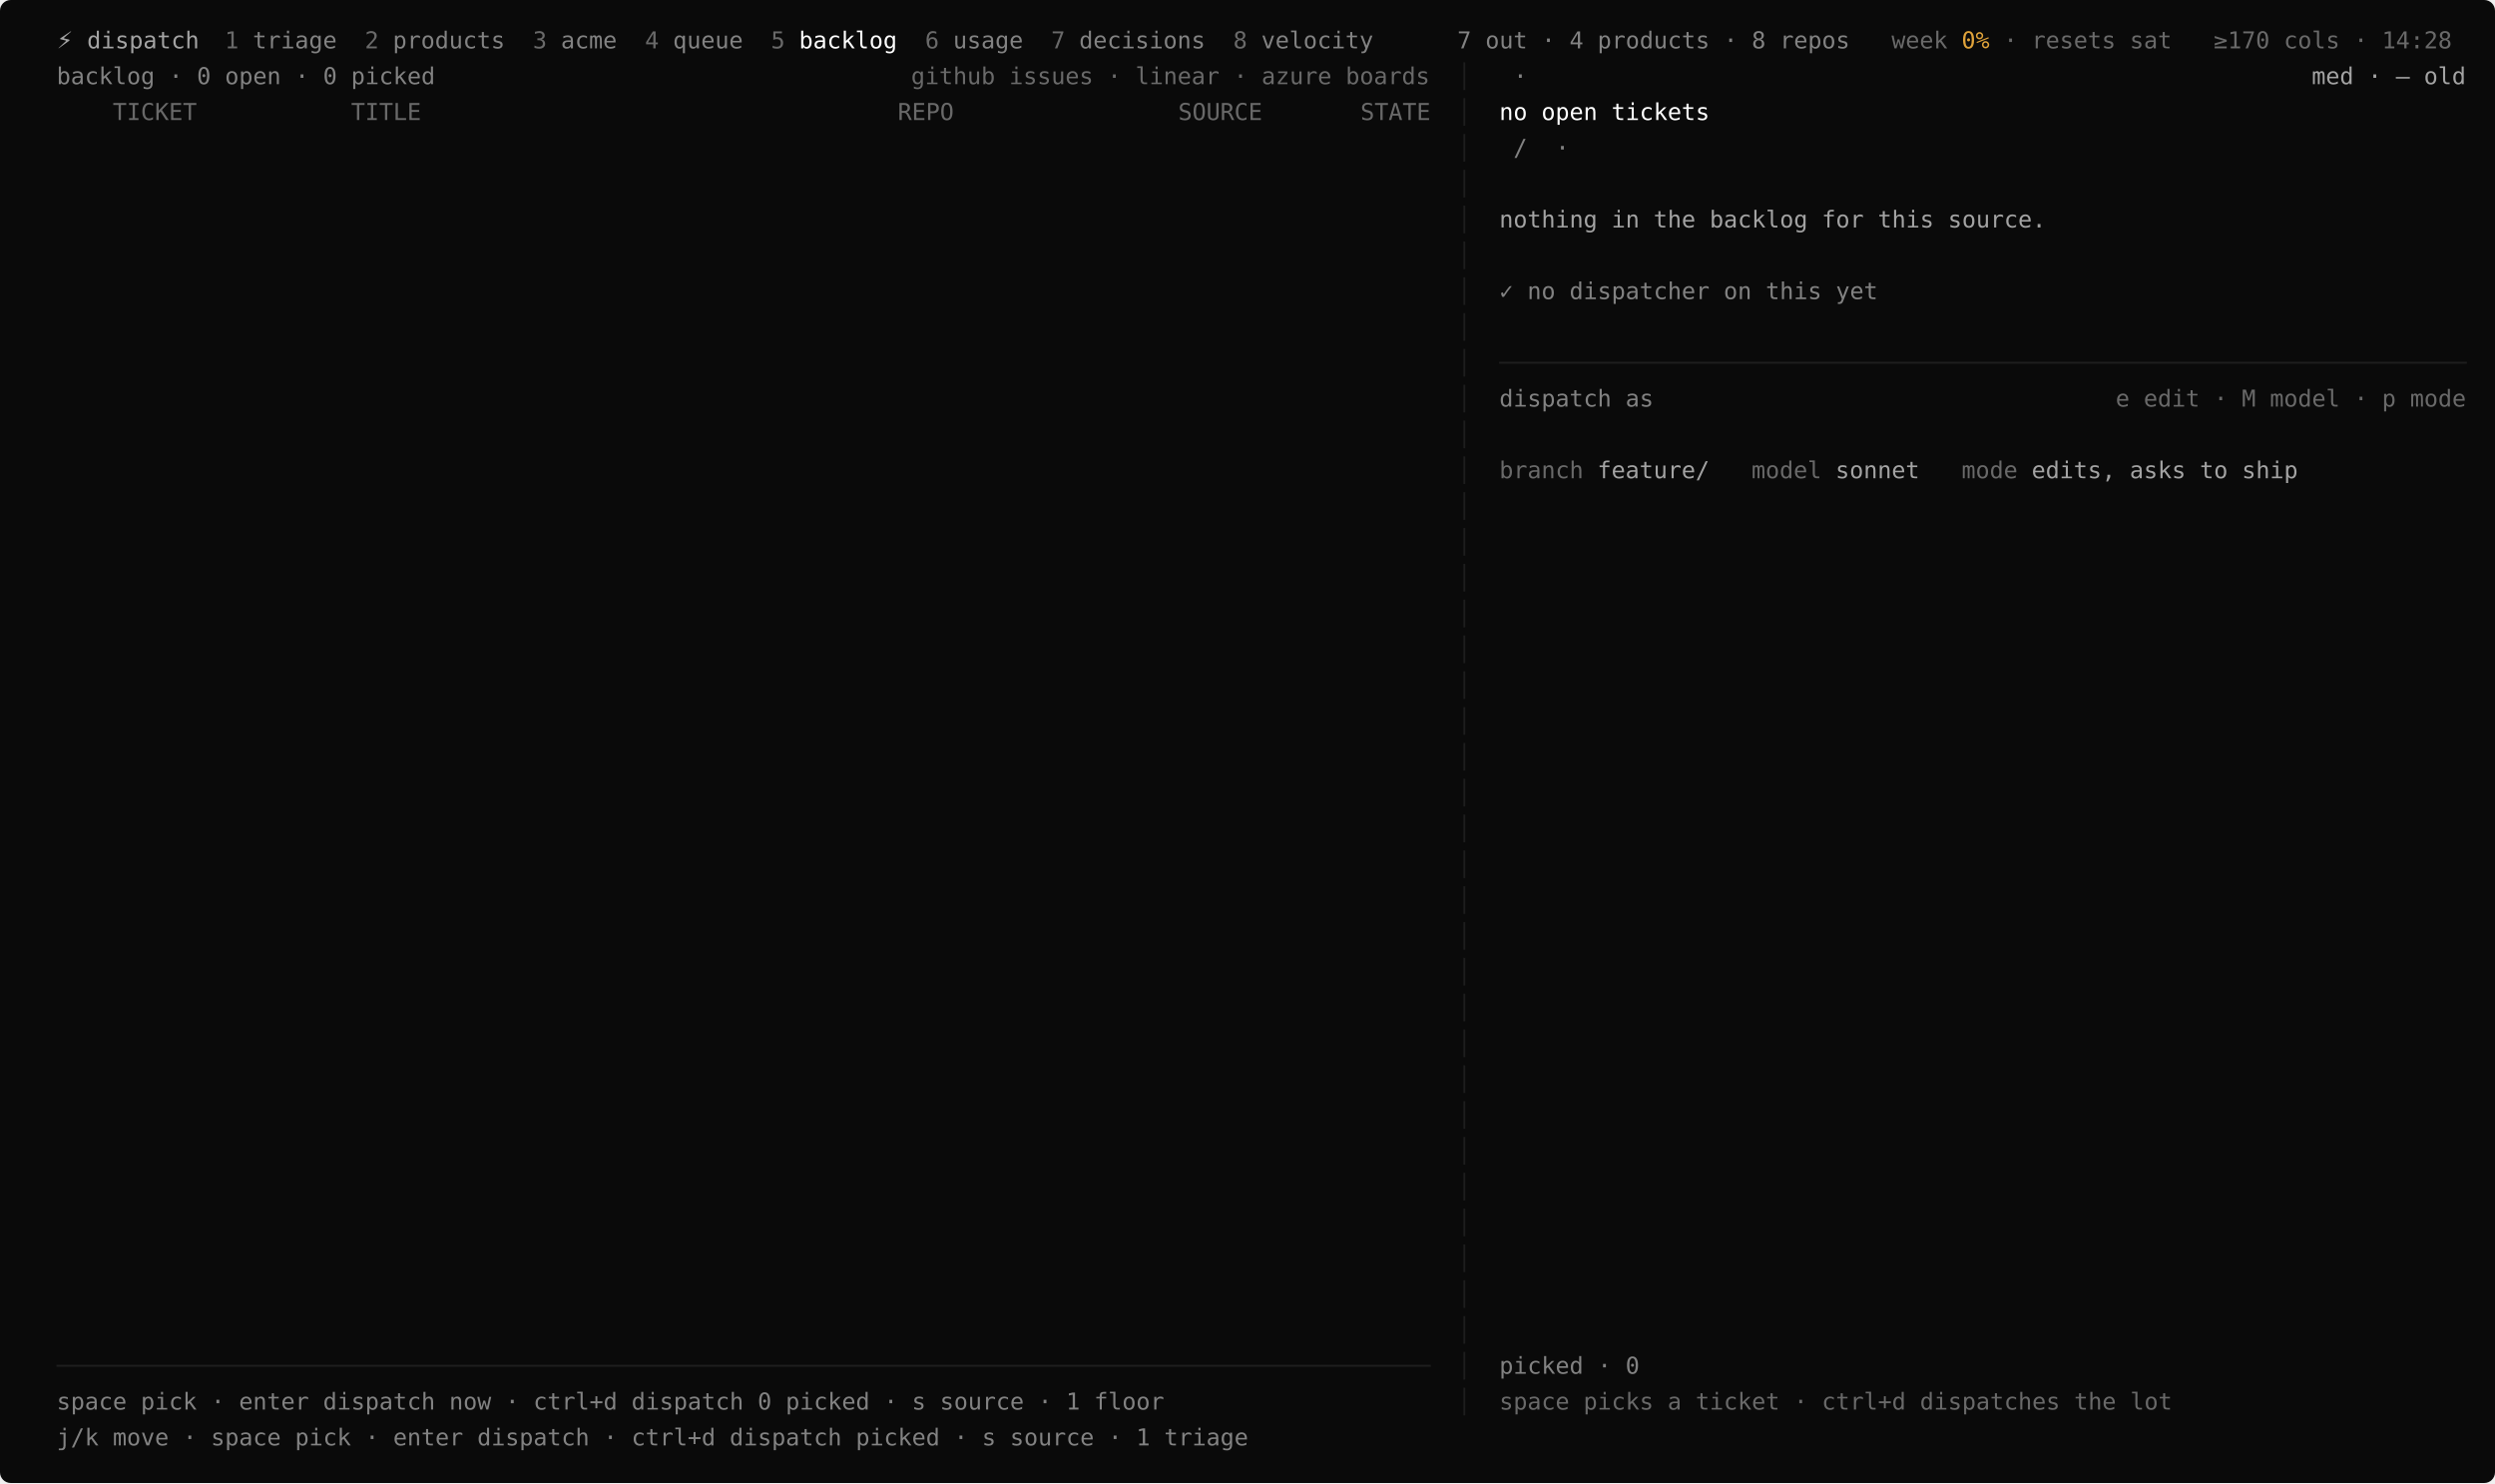
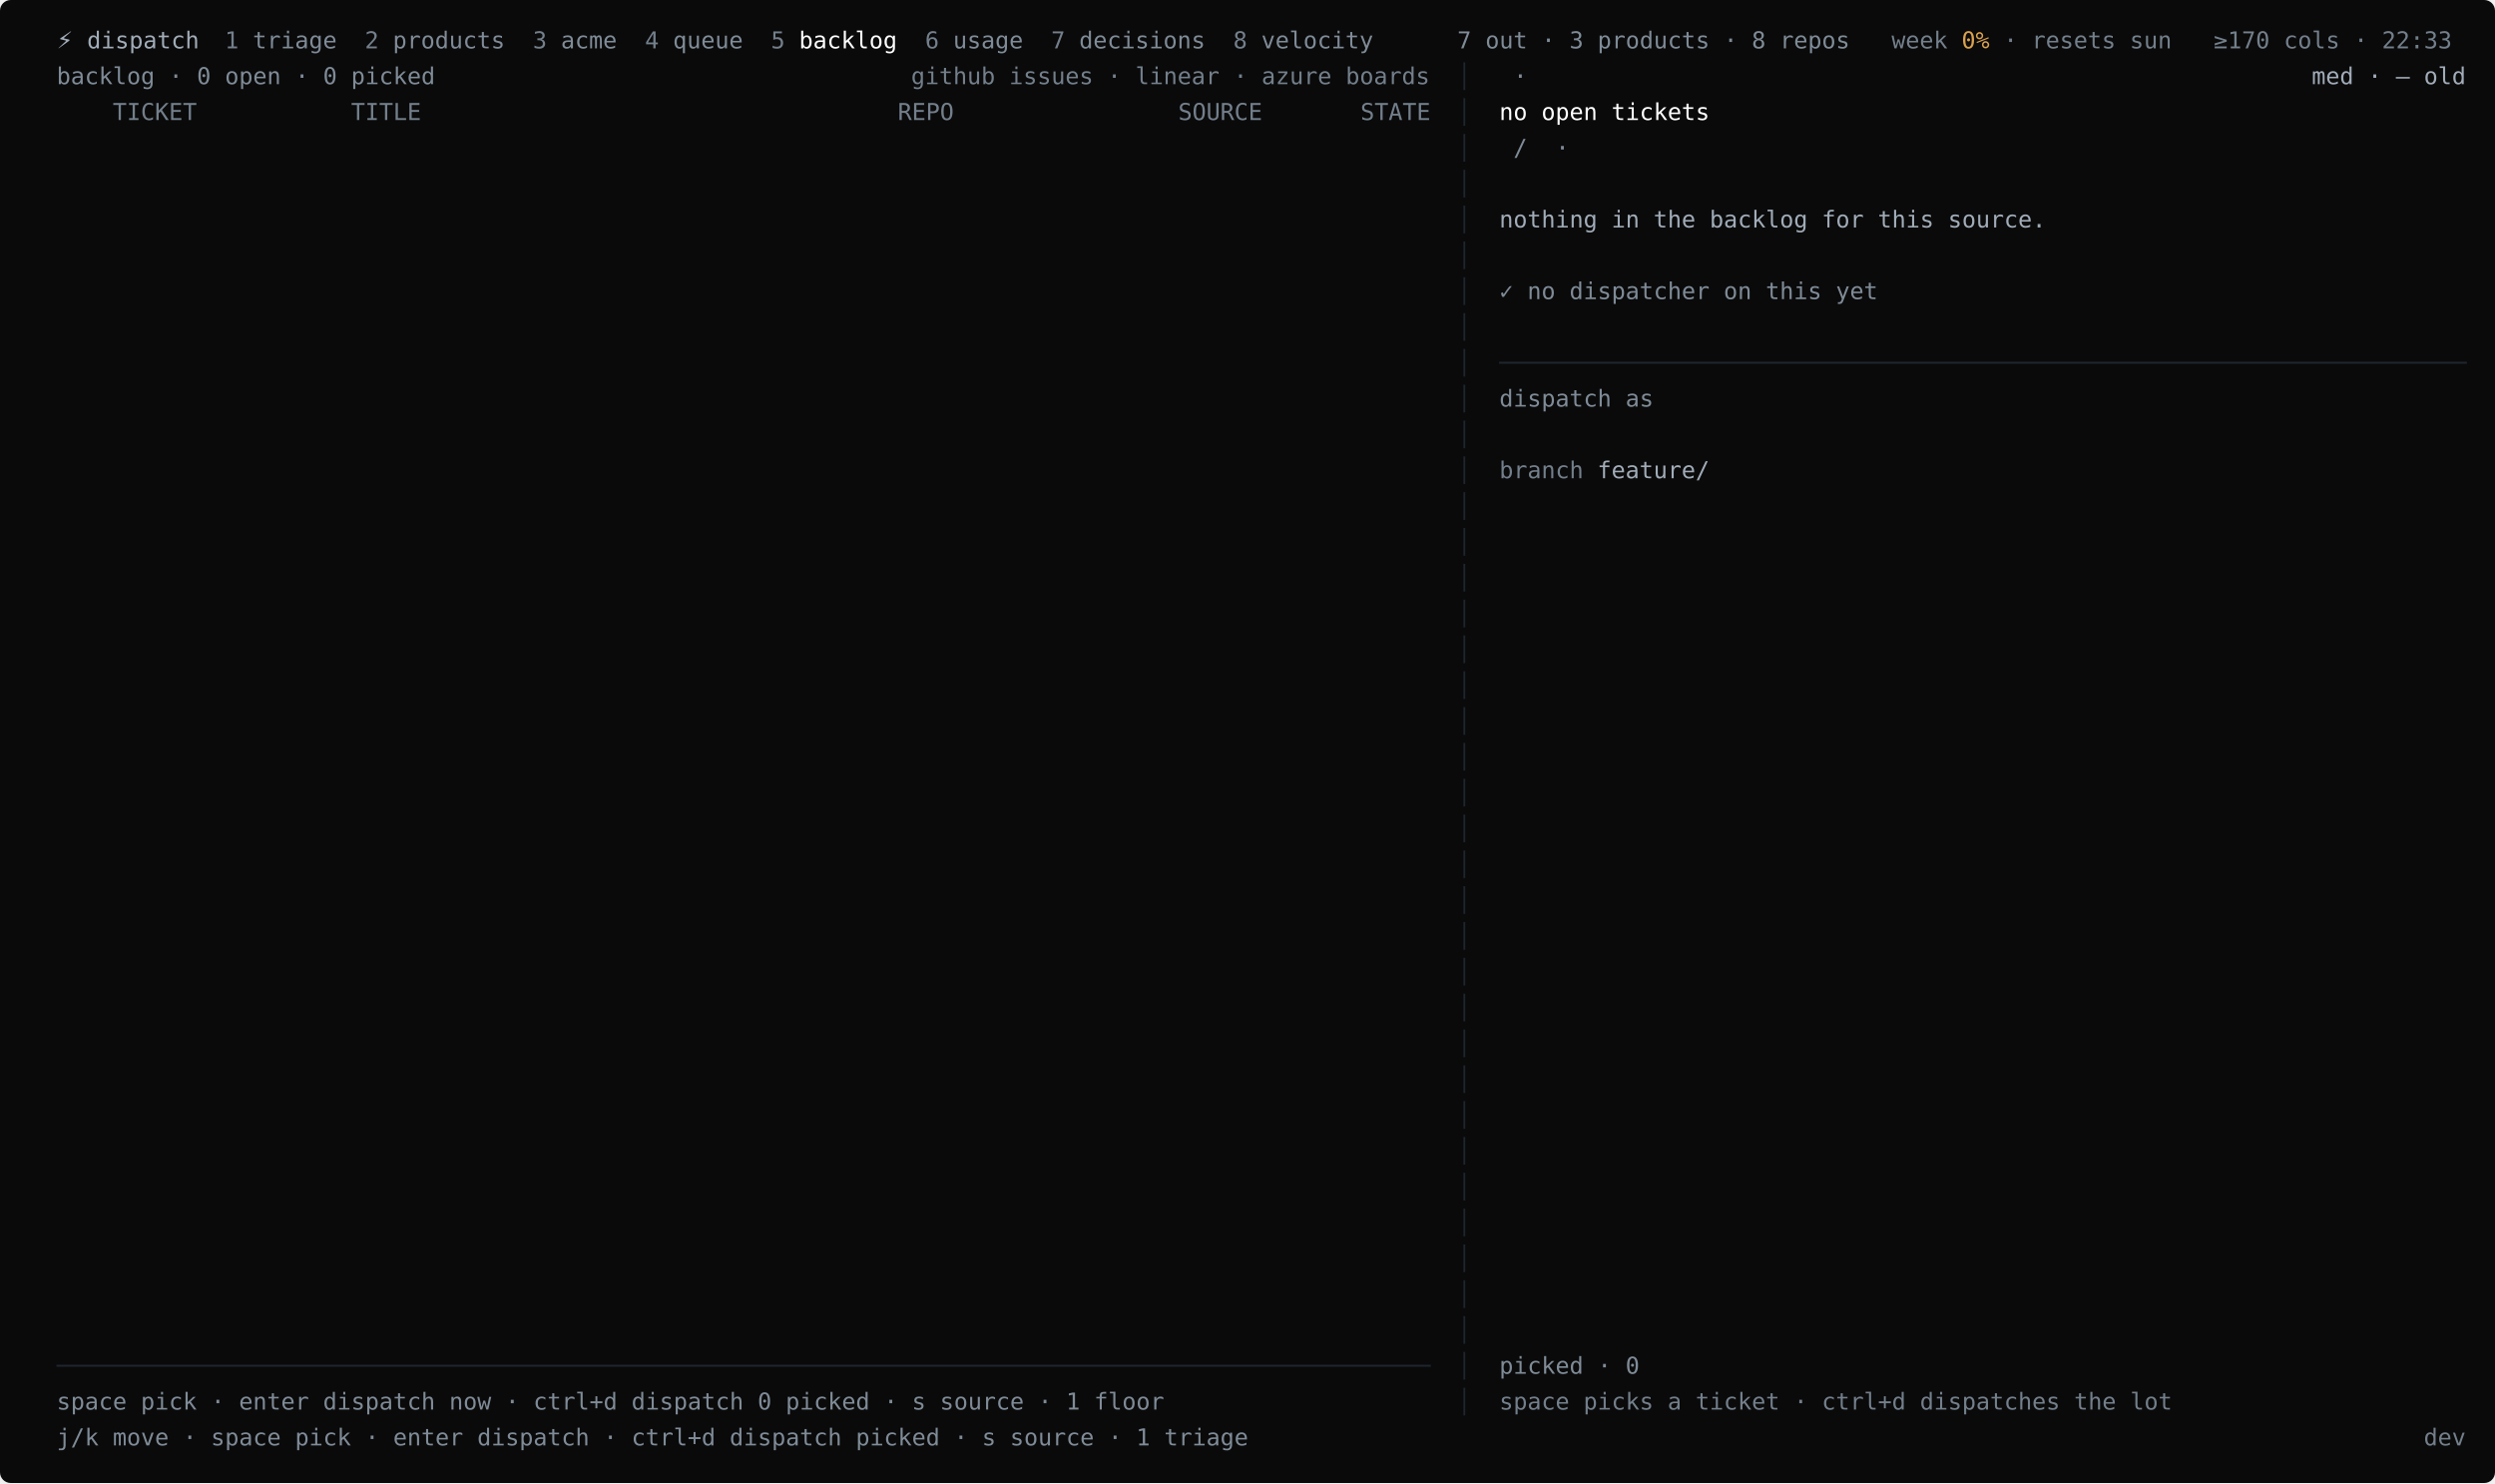
<svg xmlns="http://www.w3.org/2000/svg" width="1393" height="828" viewBox="0 0 1393 828" role="img" aria-label="The backlog lens">
  <rect width="1393" height="828" rx="6" fill="#0a0a0a" />
  <g font-family="ui-monospace, SFMono-Regular, Menlo, Consolas, 'DejaVu Sans Mono', monospace" font-size="13.0" xml:space="preserve">
    <text y="27.00" fill="#e8e8e8">
      <tspan x="16.00">  </tspan>
-       <tspan x="31.64" fill="#a3a3a3">⚡ dispatch</tspan>
+       <tspan x="31.64" fill="#a1acb8">⚡ dispatch</tspan>
      <tspan x="109.84">  </tspan>
-       <tspan x="125.48" fill="#696969">1 </tspan>
-       <tspan x="141.12" fill="#828282">triage</tspan>
+       <tspan x="125.48" fill="#737f8b">1 </tspan>
+       <tspan x="141.12" fill="#7f8b97">triage</tspan>
      <tspan x="188.04">  </tspan>
-       <tspan x="203.68" fill="#696969">2 </tspan>
-       <tspan x="219.32" fill="#828282">products</tspan>
+       <tspan x="203.68" fill="#737f8b">2 </tspan>
+       <tspan x="219.32" fill="#7f8b97">products</tspan>
      <tspan x="281.88">  </tspan>
-       <tspan x="297.52" fill="#696969">3 </tspan>
-       <tspan x="313.16" fill="#828282">acme</tspan>
+       <tspan x="297.52" fill="#737f8b">3 </tspan>
+       <tspan x="313.16" fill="#7f8b97">acme</tspan>
      <tspan x="344.44">  </tspan>
-       <tspan x="360.08" fill="#696969">4 </tspan>
-       <tspan x="375.72" fill="#828282">queue</tspan>
+       <tspan x="360.08" fill="#737f8b">4 </tspan>
+       <tspan x="375.72" fill="#7f8b97">queue</tspan>
      <tspan x="414.82">  </tspan>
-       <tspan x="430.46" fill="#696969">5 </tspan>
+       <tspan x="430.46" fill="#737f8b">5 </tspan>
      <tspan x="446.10" fill="#ffffff">backlog</tspan>
      <tspan x="500.84">  </tspan>
-       <tspan x="516.48" fill="#696969">6 </tspan>
-       <tspan x="532.12" fill="#828282">usage</tspan>
+       <tspan x="516.48" fill="#737f8b">6 </tspan>
+       <tspan x="532.12" fill="#7f8b97">usage</tspan>
      <tspan x="571.22">  </tspan>
-       <tspan x="586.86" fill="#696969">7 </tspan>
-       <tspan x="602.50" fill="#828282">decisions</tspan>
+       <tspan x="586.86" fill="#737f8b">7 </tspan>
+       <tspan x="602.50" fill="#7f8b97">decisions</tspan>
      <tspan x="672.88">  </tspan>
-       <tspan x="688.52" fill="#696969">8 </tspan>
-       <tspan x="704.16" fill="#828282">velocity</tspan>
+       <tspan x="688.52" fill="#737f8b">8 </tspan>
+       <tspan x="704.16" fill="#7f8b97">velocity</tspan>
      <tspan x="766.72">      </tspan>
-       <tspan x="813.64" fill="#828282">7 out · 4 products · 8 repos</tspan>
+       <tspan x="813.64" fill="#7f8b97">7 out · 3 products · 8 repos</tspan>
      <tspan x="1032.60">   </tspan>
-       <tspan x="1056.06" fill="#696969">week </tspan>
-       <tspan x="1095.16" fill="#e0a33a">0%</tspan>
-       <tspan x="1110.80" fill="#696969"> · resets sat</tspan>
+       <tspan x="1056.06" fill="#737f8b">week </tspan>
+       <tspan x="1095.16" fill="#d9a24e">0%</tspan>
+       <tspan x="1110.80" fill="#737f8b"> · resets sun</tspan>
      <tspan x="1212.46">   </tspan>
-       <tspan x="1235.92" fill="#696969">≥170 cols · 14:28</tspan>
+       <tspan x="1235.92" fill="#737f8b">≥170 cols · 22:33</tspan>
    </text>
    <text y="47.00" fill="#e8e8e8">
      <tspan x="16.00">  </tspan>
-       <tspan x="31.64" fill="#828282">backlog · 0 open · 0 picked</tspan>
+       <tspan x="31.64" fill="#7f8b97">backlog · 0 open · 0 picked</tspan>
      <tspan x="242.78">                                  </tspan>
-       <tspan x="508.66" fill="#696969">github issues · linear · azure boards</tspan>
+       <tspan x="508.66" fill="#737f8b">github issues · linear · azure boards</tspan>
      <tspan x="798.00">  </tspan>
-       <tspan x="813.64" fill="#1e1e1e">│</tspan>
-       <tspan x="821.46">  </tspan>
-       <tspan x="837.10" fill="#828282"> · </tspan>
+       <tspan x="813.64" fill="#1f2630">│</tspan>
+       <tspan x="821.46">  </tspan>
+       <tspan x="837.10" fill="#7f8b97"> · </tspan>
      <tspan x="860.56">                                                       </tspan>
-       <tspan x="1290.66" fill="#a3a3a3">med · — old</tspan>
+       <tspan x="1290.66" fill="#a1acb8">med · — old</tspan>
    </text>
    <text y="67.00" fill="#e8e8e8">
      <tspan x="16.00">  </tspan>
-       <tspan x="31.64" fill="#696969">    TICKET           TITLE                                  REPO                SOURCE       STATE</tspan>
+       <tspan x="31.64" fill="#737f8b">    TICKET           TITLE                                  REPO                SOURCE       STATE</tspan>
      <tspan x="798.00">  </tspan>
-       <tspan x="813.64" fill="#1e1e1e">│</tspan>
+       <tspan x="813.64" fill="#1f2630">│</tspan>
      <tspan x="821.46">  </tspan>
      <tspan x="837.10" fill="#ffffff">no open tickets</tspan>
    </text>
    <text y="87.00" fill="#e8e8e8">
      <tspan x="16.00">                                                                                                      </tspan>
-       <tspan x="813.64" fill="#1e1e1e">│</tspan>
-       <tspan x="821.46">  </tspan>
-       <tspan x="837.10" fill="#828282"> /  · </tspan>
+       <tspan x="813.64" fill="#1f2630">│</tspan>
+       <tspan x="821.46">  </tspan>
+       <tspan x="837.10" fill="#7f8b97"> /  · </tspan>
    </text>
    <text y="107.00" fill="#e8e8e8">
      <tspan x="16.00">                                                                                                      </tspan>
-       <tspan x="813.64" fill="#1e1e1e">│</tspan>
+       <tspan x="813.64" fill="#1f2630">│</tspan>
    </text>
    <text y="127.00" fill="#e8e8e8">
      <tspan x="16.00">                                                                                                      </tspan>
-       <tspan x="813.64" fill="#1e1e1e">│</tspan>
-       <tspan x="821.46">  </tspan>
-       <tspan x="837.10" fill="#a3a3a3">nothing in the backlog for this source.</tspan>
+       <tspan x="813.64" fill="#1f2630">│</tspan>
+       <tspan x="821.46">  </tspan>
+       <tspan x="837.10" fill="#a1acb8">nothing in the backlog for this source.</tspan>
    </text>
    <text y="147.00" fill="#e8e8e8">
      <tspan x="16.00">                                                                                                      </tspan>
-       <tspan x="813.64" fill="#1e1e1e">│</tspan>
+       <tspan x="813.64" fill="#1f2630">│</tspan>
    </text>
    <text y="167.00" fill="#e8e8e8">
      <tspan x="16.00">                                                                                                      </tspan>
-       <tspan x="813.64" fill="#1e1e1e">│</tspan>
-       <tspan x="821.46">  </tspan>
-       <tspan x="837.10" fill="#828282">✓ no dispatcher on this yet</tspan>
+       <tspan x="813.64" fill="#1f2630">│</tspan>
+       <tspan x="821.46">  </tspan>
+       <tspan x="837.10" fill="#7f8b97">✓ no dispatcher on this yet</tspan>
    </text>
    <text y="187.00" fill="#e8e8e8">
      <tspan x="16.00">                                                                                                      </tspan>
-       <tspan x="813.64" fill="#1e1e1e">│</tspan>
+       <tspan x="813.64" fill="#1f2630">│</tspan>
    </text>
    <text y="207.00" fill="#e8e8e8">
      <tspan x="16.00">                                                                                                      </tspan>
-       <tspan x="813.64" fill="#1e1e1e">│</tspan>
-       <tspan x="821.46">  </tspan>
-       <tspan x="837.10" fill="#1e1e1e">─────────────────────────────────────────────────────────────────────</tspan>
+       <tspan x="813.64" fill="#1f2630">│</tspan>
+       <tspan x="821.46">  </tspan>
+       <tspan x="837.10" fill="#1f2630">─────────────────────────────────────────────────────────────────────</tspan>
    </text>
    <text y="227.00" fill="#e8e8e8">
      <tspan x="16.00">                                                                                                      </tspan>
-       <tspan x="813.64" fill="#1e1e1e">│</tspan>
-       <tspan x="821.46">  </tspan>
-       <tspan x="837.10" fill="#828282">dispatch as</tspan>
-       <tspan x="923.12">                                 </tspan>
-       <tspan x="1181.18" fill="#696969">e edit · M model · p mode</tspan>
+       <tspan x="813.64" fill="#1f2630">│</tspan>
+       <tspan x="821.46">  </tspan>
+       <tspan x="837.10" fill="#7f8b97">dispatch as</tspan>
    </text>
    <text y="247.00" fill="#e8e8e8">
      <tspan x="16.00">                                                                                                      </tspan>
-       <tspan x="813.64" fill="#1e1e1e">│</tspan>
+       <tspan x="813.64" fill="#1f2630">│</tspan>
    </text>
    <text y="267.00" fill="#e8e8e8">
      <tspan x="16.00">                                                                                                      </tspan>
-       <tspan x="813.64" fill="#1e1e1e">│</tspan>
-       <tspan x="821.46">  </tspan>
-       <tspan x="837.10" fill="#696969">branch </tspan>
-       <tspan x="891.84" fill="#a3a3a3">feature/</tspan>
-       <tspan x="954.40" fill="#696969">   model </tspan>
-       <tspan x="1024.78" fill="#a3a3a3">sonnet</tspan>
-       <tspan x="1071.70" fill="#696969">   mode </tspan>
-       <tspan x="1134.26" fill="#a3a3a3">edits, asks to ship</tspan>
+       <tspan x="813.64" fill="#1f2630">│</tspan>
+       <tspan x="821.46">  </tspan>
+       <tspan x="837.10" fill="#737f8b">branch </tspan>
+       <tspan x="891.84" fill="#a1acb8">feature/</tspan>
    </text>
    <text y="287.00" fill="#e8e8e8">
      <tspan x="16.00">                                                                                                      </tspan>
-       <tspan x="813.64" fill="#1e1e1e">│</tspan>
+       <tspan x="813.64" fill="#1f2630">│</tspan>
    </text>
    <text y="307.00" fill="#e8e8e8">
      <tspan x="16.00">                                                                                                      </tspan>
-       <tspan x="813.64" fill="#1e1e1e">│</tspan>
+       <tspan x="813.64" fill="#1f2630">│</tspan>
    </text>
    <text y="327.00" fill="#e8e8e8">
      <tspan x="16.00">                                                                                                      </tspan>
-       <tspan x="813.64" fill="#1e1e1e">│</tspan>
+       <tspan x="813.64" fill="#1f2630">│</tspan>
    </text>
    <text y="347.00" fill="#e8e8e8">
      <tspan x="16.00">                                                                                                      </tspan>
-       <tspan x="813.64" fill="#1e1e1e">│</tspan>
+       <tspan x="813.64" fill="#1f2630">│</tspan>
    </text>
    <text y="367.00" fill="#e8e8e8">
      <tspan x="16.00">                                                                                                      </tspan>
-       <tspan x="813.64" fill="#1e1e1e">│</tspan>
+       <tspan x="813.64" fill="#1f2630">│</tspan>
    </text>
    <text y="387.00" fill="#e8e8e8">
      <tspan x="16.00">                                                                                                      </tspan>
-       <tspan x="813.64" fill="#1e1e1e">│</tspan>
+       <tspan x="813.64" fill="#1f2630">│</tspan>
    </text>
    <text y="407.00" fill="#e8e8e8">
      <tspan x="16.00">                                                                                                      </tspan>
-       <tspan x="813.64" fill="#1e1e1e">│</tspan>
+       <tspan x="813.64" fill="#1f2630">│</tspan>
    </text>
    <text y="427.00" fill="#e8e8e8">
      <tspan x="16.00">                                                                                                      </tspan>
-       <tspan x="813.64" fill="#1e1e1e">│</tspan>
+       <tspan x="813.64" fill="#1f2630">│</tspan>
    </text>
    <text y="447.00" fill="#e8e8e8">
      <tspan x="16.00">                                                                                                      </tspan>
-       <tspan x="813.64" fill="#1e1e1e">│</tspan>
+       <tspan x="813.64" fill="#1f2630">│</tspan>
    </text>
    <text y="467.00" fill="#e8e8e8">
      <tspan x="16.00">                                                                                                      </tspan>
-       <tspan x="813.64" fill="#1e1e1e">│</tspan>
+       <tspan x="813.64" fill="#1f2630">│</tspan>
    </text>
    <text y="487.00" fill="#e8e8e8">
      <tspan x="16.00">                                                                                                      </tspan>
-       <tspan x="813.64" fill="#1e1e1e">│</tspan>
+       <tspan x="813.64" fill="#1f2630">│</tspan>
    </text>
    <text y="507.00" fill="#e8e8e8">
      <tspan x="16.00">                                                                                                      </tspan>
-       <tspan x="813.64" fill="#1e1e1e">│</tspan>
+       <tspan x="813.64" fill="#1f2630">│</tspan>
    </text>
    <text y="527.00" fill="#e8e8e8">
      <tspan x="16.00">                                                                                                      </tspan>
-       <tspan x="813.64" fill="#1e1e1e">│</tspan>
+       <tspan x="813.64" fill="#1f2630">│</tspan>
    </text>
    <text y="547.00" fill="#e8e8e8">
      <tspan x="16.00">                                                                                                      </tspan>
-       <tspan x="813.64" fill="#1e1e1e">│</tspan>
+       <tspan x="813.64" fill="#1f2630">│</tspan>
    </text>
    <text y="567.00" fill="#e8e8e8">
      <tspan x="16.00">                                                                                                      </tspan>
-       <tspan x="813.64" fill="#1e1e1e">│</tspan>
+       <tspan x="813.64" fill="#1f2630">│</tspan>
    </text>
    <text y="587.00" fill="#e8e8e8">
      <tspan x="16.00">                                                                                                      </tspan>
-       <tspan x="813.64" fill="#1e1e1e">│</tspan>
+       <tspan x="813.64" fill="#1f2630">│</tspan>
    </text>
    <text y="607.00" fill="#e8e8e8">
      <tspan x="16.00">                                                                                                      </tspan>
-       <tspan x="813.64" fill="#1e1e1e">│</tspan>
+       <tspan x="813.64" fill="#1f2630">│</tspan>
    </text>
    <text y="627.00" fill="#e8e8e8">
      <tspan x="16.00">                                                                                                      </tspan>
-       <tspan x="813.64" fill="#1e1e1e">│</tspan>
+       <tspan x="813.64" fill="#1f2630">│</tspan>
    </text>
    <text y="647.00" fill="#e8e8e8">
      <tspan x="16.00">                                                                                                      </tspan>
-       <tspan x="813.64" fill="#1e1e1e">│</tspan>
+       <tspan x="813.64" fill="#1f2630">│</tspan>
    </text>
    <text y="667.00" fill="#e8e8e8">
      <tspan x="16.00">                                                                                                      </tspan>
-       <tspan x="813.64" fill="#1e1e1e">│</tspan>
+       <tspan x="813.64" fill="#1f2630">│</tspan>
    </text>
    <text y="687.00" fill="#e8e8e8">
      <tspan x="16.00">                                                                                                      </tspan>
-       <tspan x="813.64" fill="#1e1e1e">│</tspan>
+       <tspan x="813.64" fill="#1f2630">│</tspan>
    </text>
    <text y="707.00" fill="#e8e8e8">
      <tspan x="16.00">                                                                                                      </tspan>
-       <tspan x="813.64" fill="#1e1e1e">│</tspan>
+       <tspan x="813.64" fill="#1f2630">│</tspan>
    </text>
    <text y="727.00" fill="#e8e8e8">
      <tspan x="16.00">                                                                                                      </tspan>
-       <tspan x="813.64" fill="#1e1e1e">│</tspan>
+       <tspan x="813.64" fill="#1f2630">│</tspan>
    </text>
    <text y="747.00" fill="#e8e8e8">
      <tspan x="16.00">                                                                                                      </tspan>
-       <tspan x="813.64" fill="#1e1e1e">│</tspan>
+       <tspan x="813.64" fill="#1f2630">│</tspan>
    </text>
    <text y="767.00" fill="#e8e8e8">
      <tspan x="16.00">  </tspan>
-       <tspan x="31.64" fill="#1e1e1e">──────────────────────────────────────────────────────────────────────────────────────────────────</tspan>
+       <tspan x="31.64" fill="#1f2630">──────────────────────────────────────────────────────────────────────────────────────────────────</tspan>
      <tspan x="798.00">  </tspan>
-       <tspan x="813.64" fill="#1e1e1e">│</tspan>
-       <tspan x="821.46">  </tspan>
-       <tspan x="837.10" fill="#828282">picked · 0</tspan>
+       <tspan x="813.64" fill="#1f2630">│</tspan>
+       <tspan x="821.46">  </tspan>
+       <tspan x="837.10" fill="#7f8b97">picked · 0</tspan>
    </text>
    <text y="787.00" fill="#e8e8e8">
      <tspan x="16.00">  </tspan>
-       <tspan x="31.64" fill="#828282">space pick · enter dispatch now · ctrl+d dispatch 0 picked · s source · 1 floor</tspan>
+       <tspan x="31.64" fill="#7f8b97">space pick · enter dispatch now · ctrl+d dispatch 0 picked · s source · 1 floor</tspan>
      <tspan x="649.42">                     </tspan>
-       <tspan x="813.64" fill="#1e1e1e">│</tspan>
-       <tspan x="821.46">  </tspan>
-       <tspan x="837.10" fill="#696969">space picks a ticket · ctrl+d dispatches the lot</tspan>
+       <tspan x="813.64" fill="#1f2630">│</tspan>
+       <tspan x="821.46">  </tspan>
+       <tspan x="837.10" fill="#737f8b">space picks a ticket · ctrl+d dispatches the lot</tspan>
    </text>
    <text y="807.00" fill="#e8e8e8">
      <tspan x="16.00">  </tspan>
-       <tspan x="31.64" fill="#828282">j/k move · space pick · enter dispatch · ctrl+d dispatch picked · s source · 1 triage</tspan>
+       <tspan x="31.64" fill="#7f8b97">j/k move · space pick · enter dispatch · ctrl+d dispatch picked · s source · 1 triage</tspan>
+       <tspan x="696.34">                                                                                    </tspan>
+       <tspan x="1353.22" fill="#737f8b">dev</tspan>
    </text>
  </g>
</svg>
